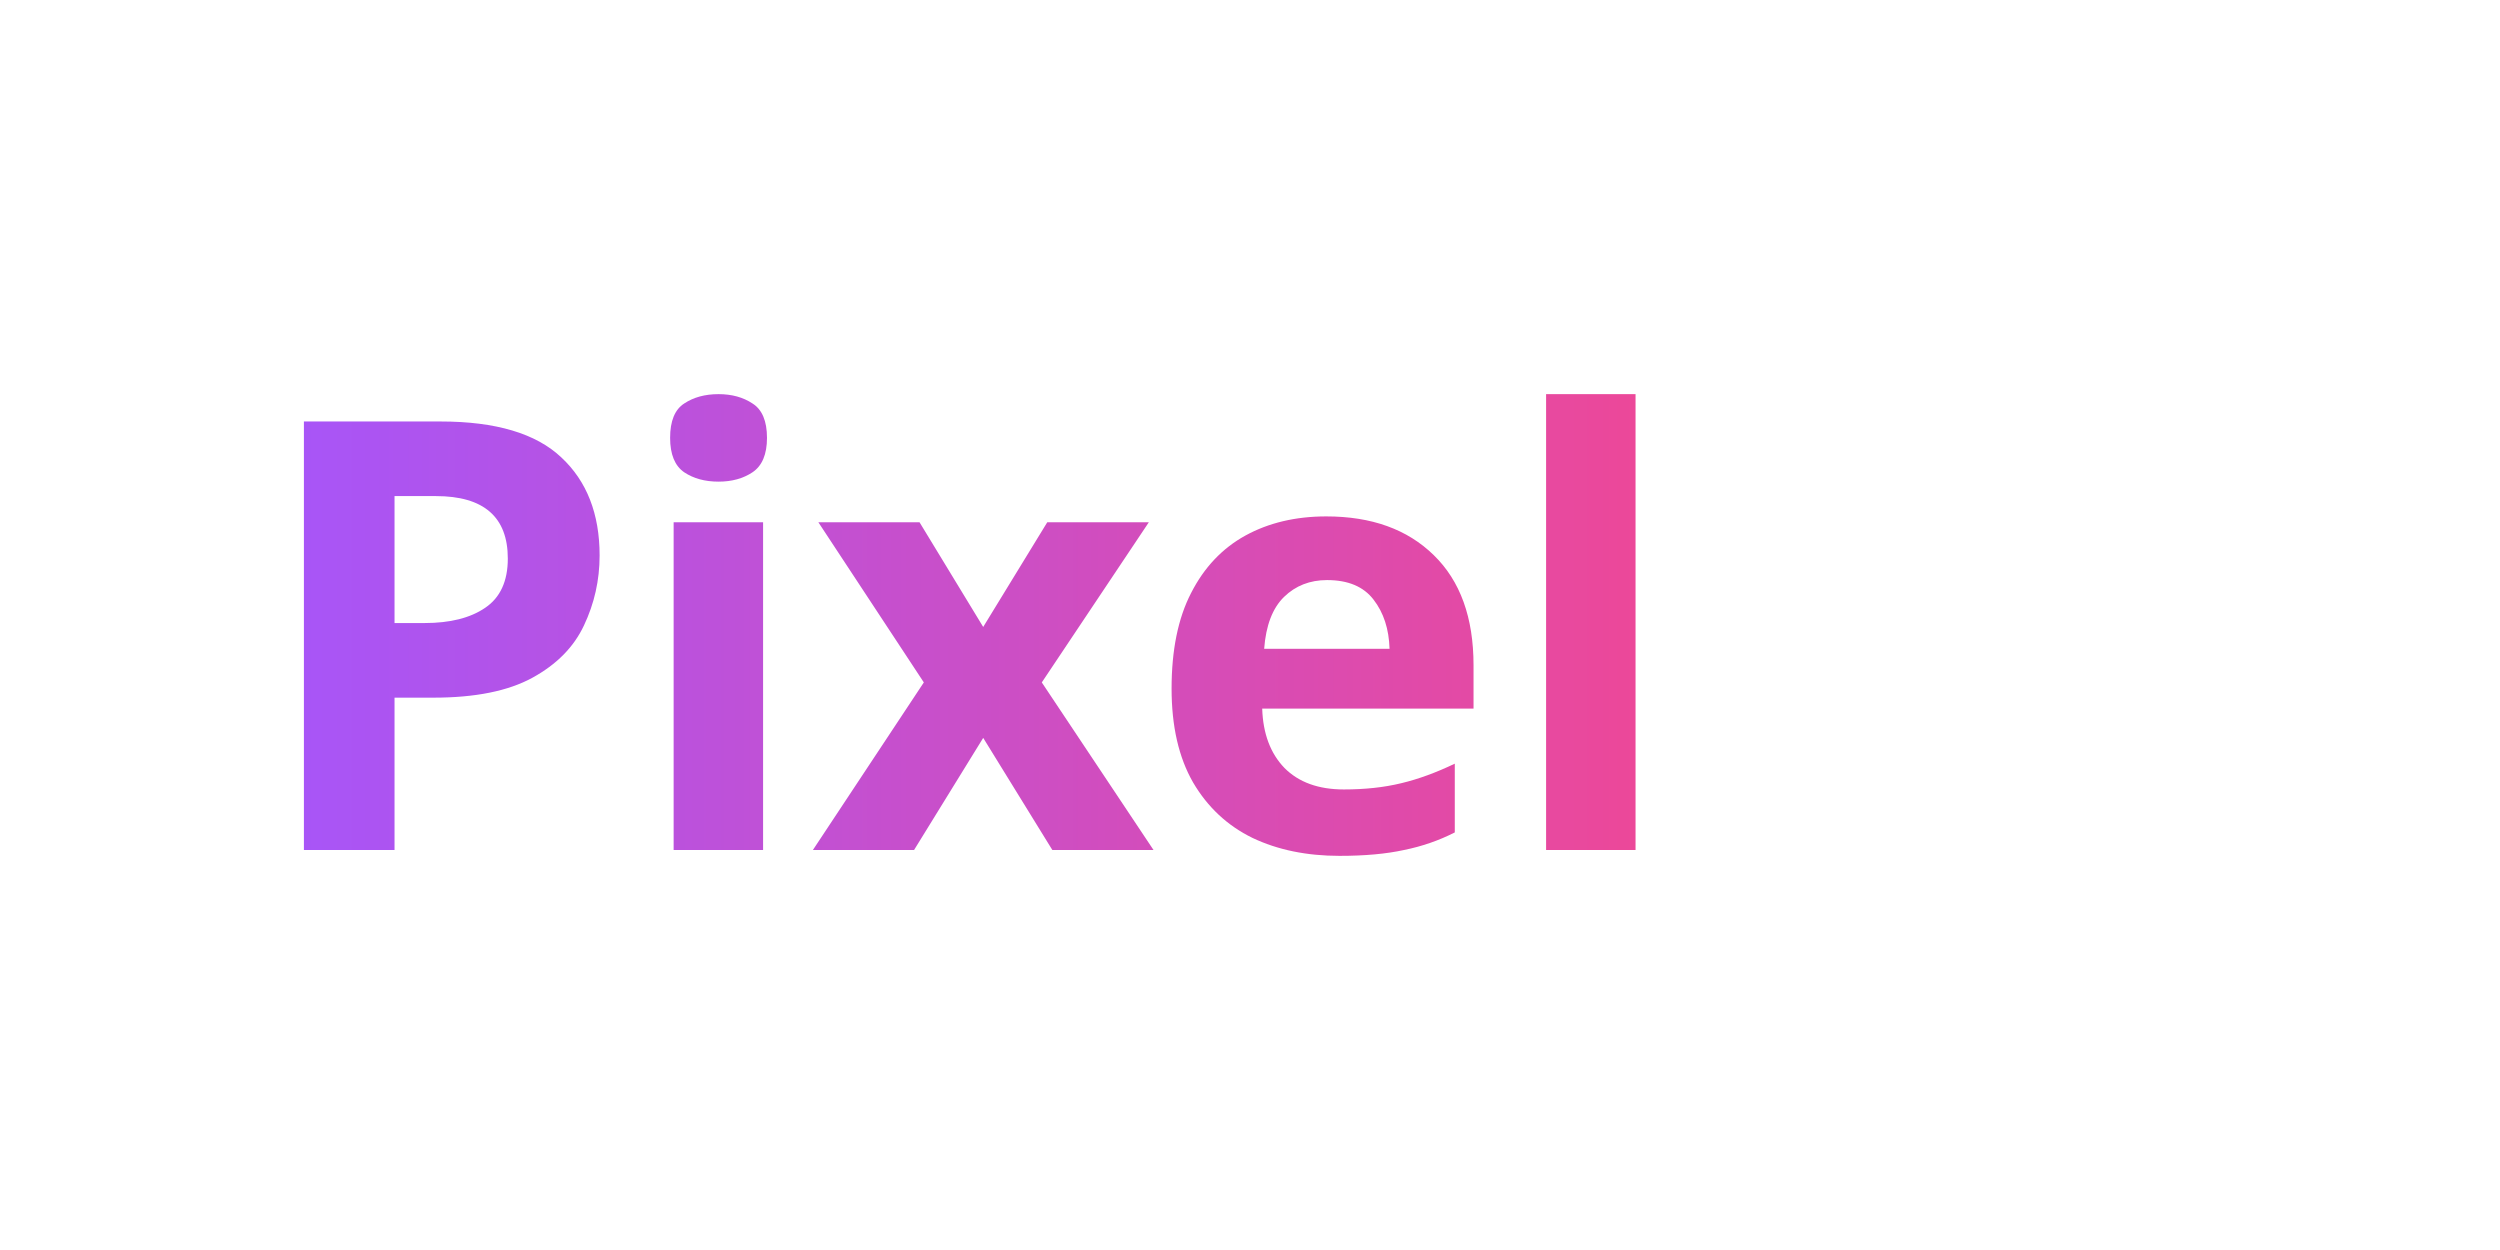
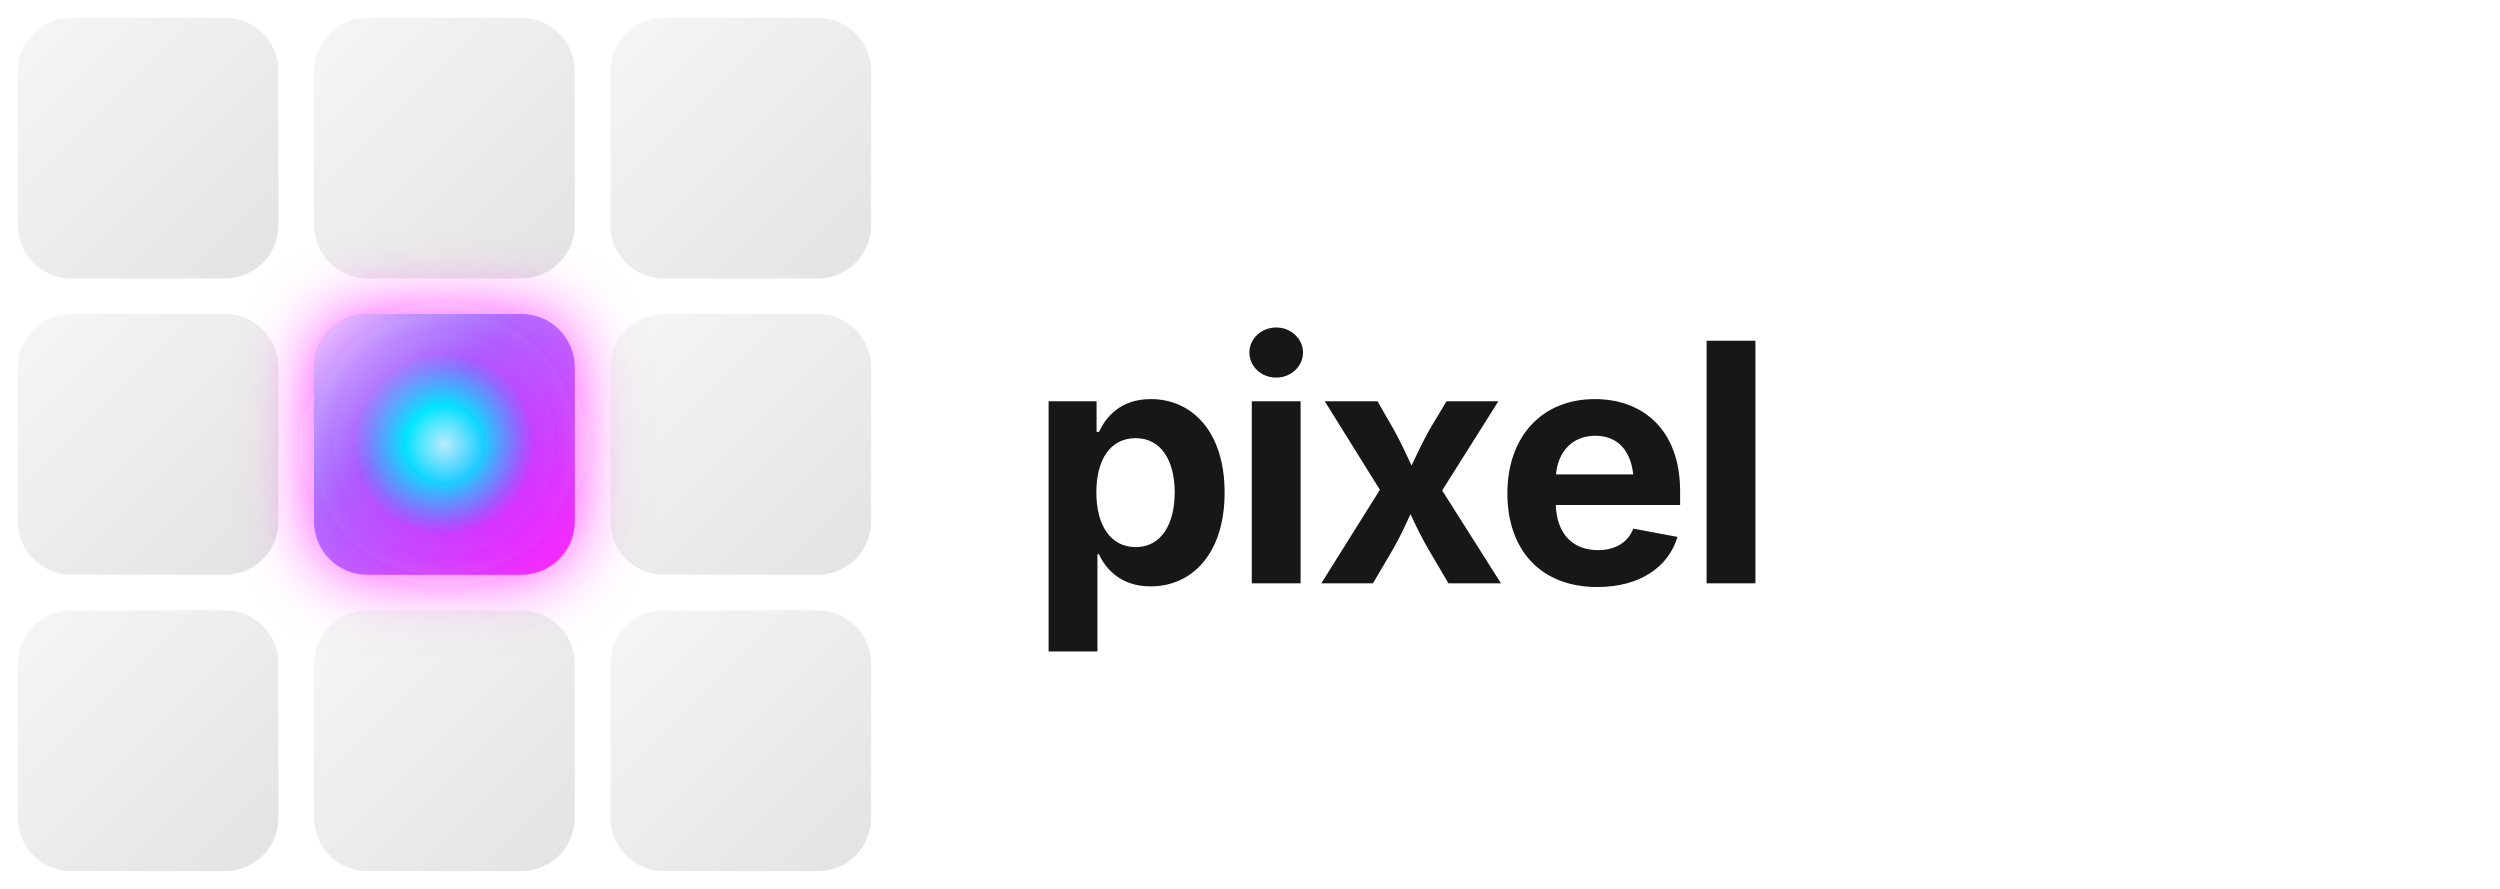
- <svg xmlns="http://www.w3.org/2000/svg" width="100" height="50" viewBox="0 0 100 50">
+ <svg xmlns="http://www.w3.org/2000/svg" width="180" height="64" viewBox="0 0 180 64" fill="none">
  <defs>
-     <linearGradient id="grad1" x1="0%" y1="0%" x2="100%" y2="0%">
-       <stop offset="0%" style="stop-color:#a855f7;stop-opacity:1" />
-       <stop offset="100%" style="stop-color:#ec4899;stop-opacity:1" />
+     <filter id="glow" x="-100%" y="-100%" width="300%" height="300%">
+       <feGaussianBlur stdDeviation="2.5" result="coloredBlur" />
+       <feMerge>
+         <feMergeNode in="coloredBlur" />
+         <feMergeNode in="SourceGraphic" />
+       </feMerge>
+     </filter>
+     <radialGradient id="sparkGradient" cx="50%" cy="50%" r="50%">
+       <stop offset="0%" stop-color="#FFFFFF" />
+       <stop offset="30%" stop-color="#00E5FF" />
+       <stop offset="70%" stop-color="#FF00FF" stop-opacity="0.9" />
+       <stop offset="100%" stop-color="#FF00FF" stop-opacity="0.7" />
+     </radialGradient>
+     <linearGradient id="sparkShine" x1="0%" y1="0%" x2="100%" y2="100%">
+       <stop offset="0%" stop-color="#FFFFFF" stop-opacity="0.7" />
+       <stop offset="40%" stop-color="#00E5FF" stop-opacity="0.3" />
+       <stop offset="100%" stop-color="#FF00FF" stop-opacity="0.4" />
+     </linearGradient>
+     <linearGradient id="cellGradient" x1="0%" y1="0%" x2="100%" y2="100%">
+       <stop offset="0%" stop-color="#E0E0E0" />
+       <stop offset="100%" stop-color="#A0A0A0" />
    </linearGradient>
  </defs>
-   <style>
-     .text { font-family: 'Montserrat', sans-serif; font-weight: bold; font-size: 24px; fill: url(#grad1); }
-   </style>
-   <text x="10" y="34" class="text">Pixel</text>
+   <g transform="translate(0, 0)">
+     <rect x="1.28" y="1.28" width="18.77" height="18.77" rx="3.84" fill="url(#cellGradient)" opacity="0.3" />
+     <rect x="22.61" y="1.28" width="18.77" height="18.77" rx="3.84" fill="url(#cellGradient)" opacity="0.3" />
+     <rect x="43.95" y="1.28" width="18.77" height="18.77" rx="3.84" fill="url(#cellGradient)" opacity="0.3" />
+     <rect x="1.28" y="22.61" width="18.77" height="18.77" rx="3.84" fill="url(#cellGradient)" opacity="0.3" />
+     <rect x="22.61" y="22.61" width="18.77" height="18.77" rx="3.84" fill="url(#sparkGradient)" filter="url(#glow)" />
+     <rect x="22.61" y="22.61" width="18.77" height="18.77" rx="3.84" fill="url(#sparkShine)" />
+     <rect x="43.95" y="22.61" width="18.77" height="18.77" rx="3.84" fill="url(#cellGradient)" opacity="0.3" />
+     <rect x="1.28" y="43.95" width="18.77" height="18.77" rx="3.84" fill="url(#cellGradient)" opacity="0.3" />
+     <rect x="22.61" y="43.95" width="18.77" height="18.77" rx="3.84" fill="url(#cellGradient)" opacity="0.3" />
+     <rect x="43.95" y="43.95" width="18.77" height="18.77" rx="3.84" fill="url(#cellGradient)" opacity="0.3" />
+   </g>
+   <text x="74" y="42" font-family="system-ui, -apple-system, sans-serif" font-size="24" font-weight="700" fill="#171717" letter-spacing="-0.5">pixel</text>
</svg>
